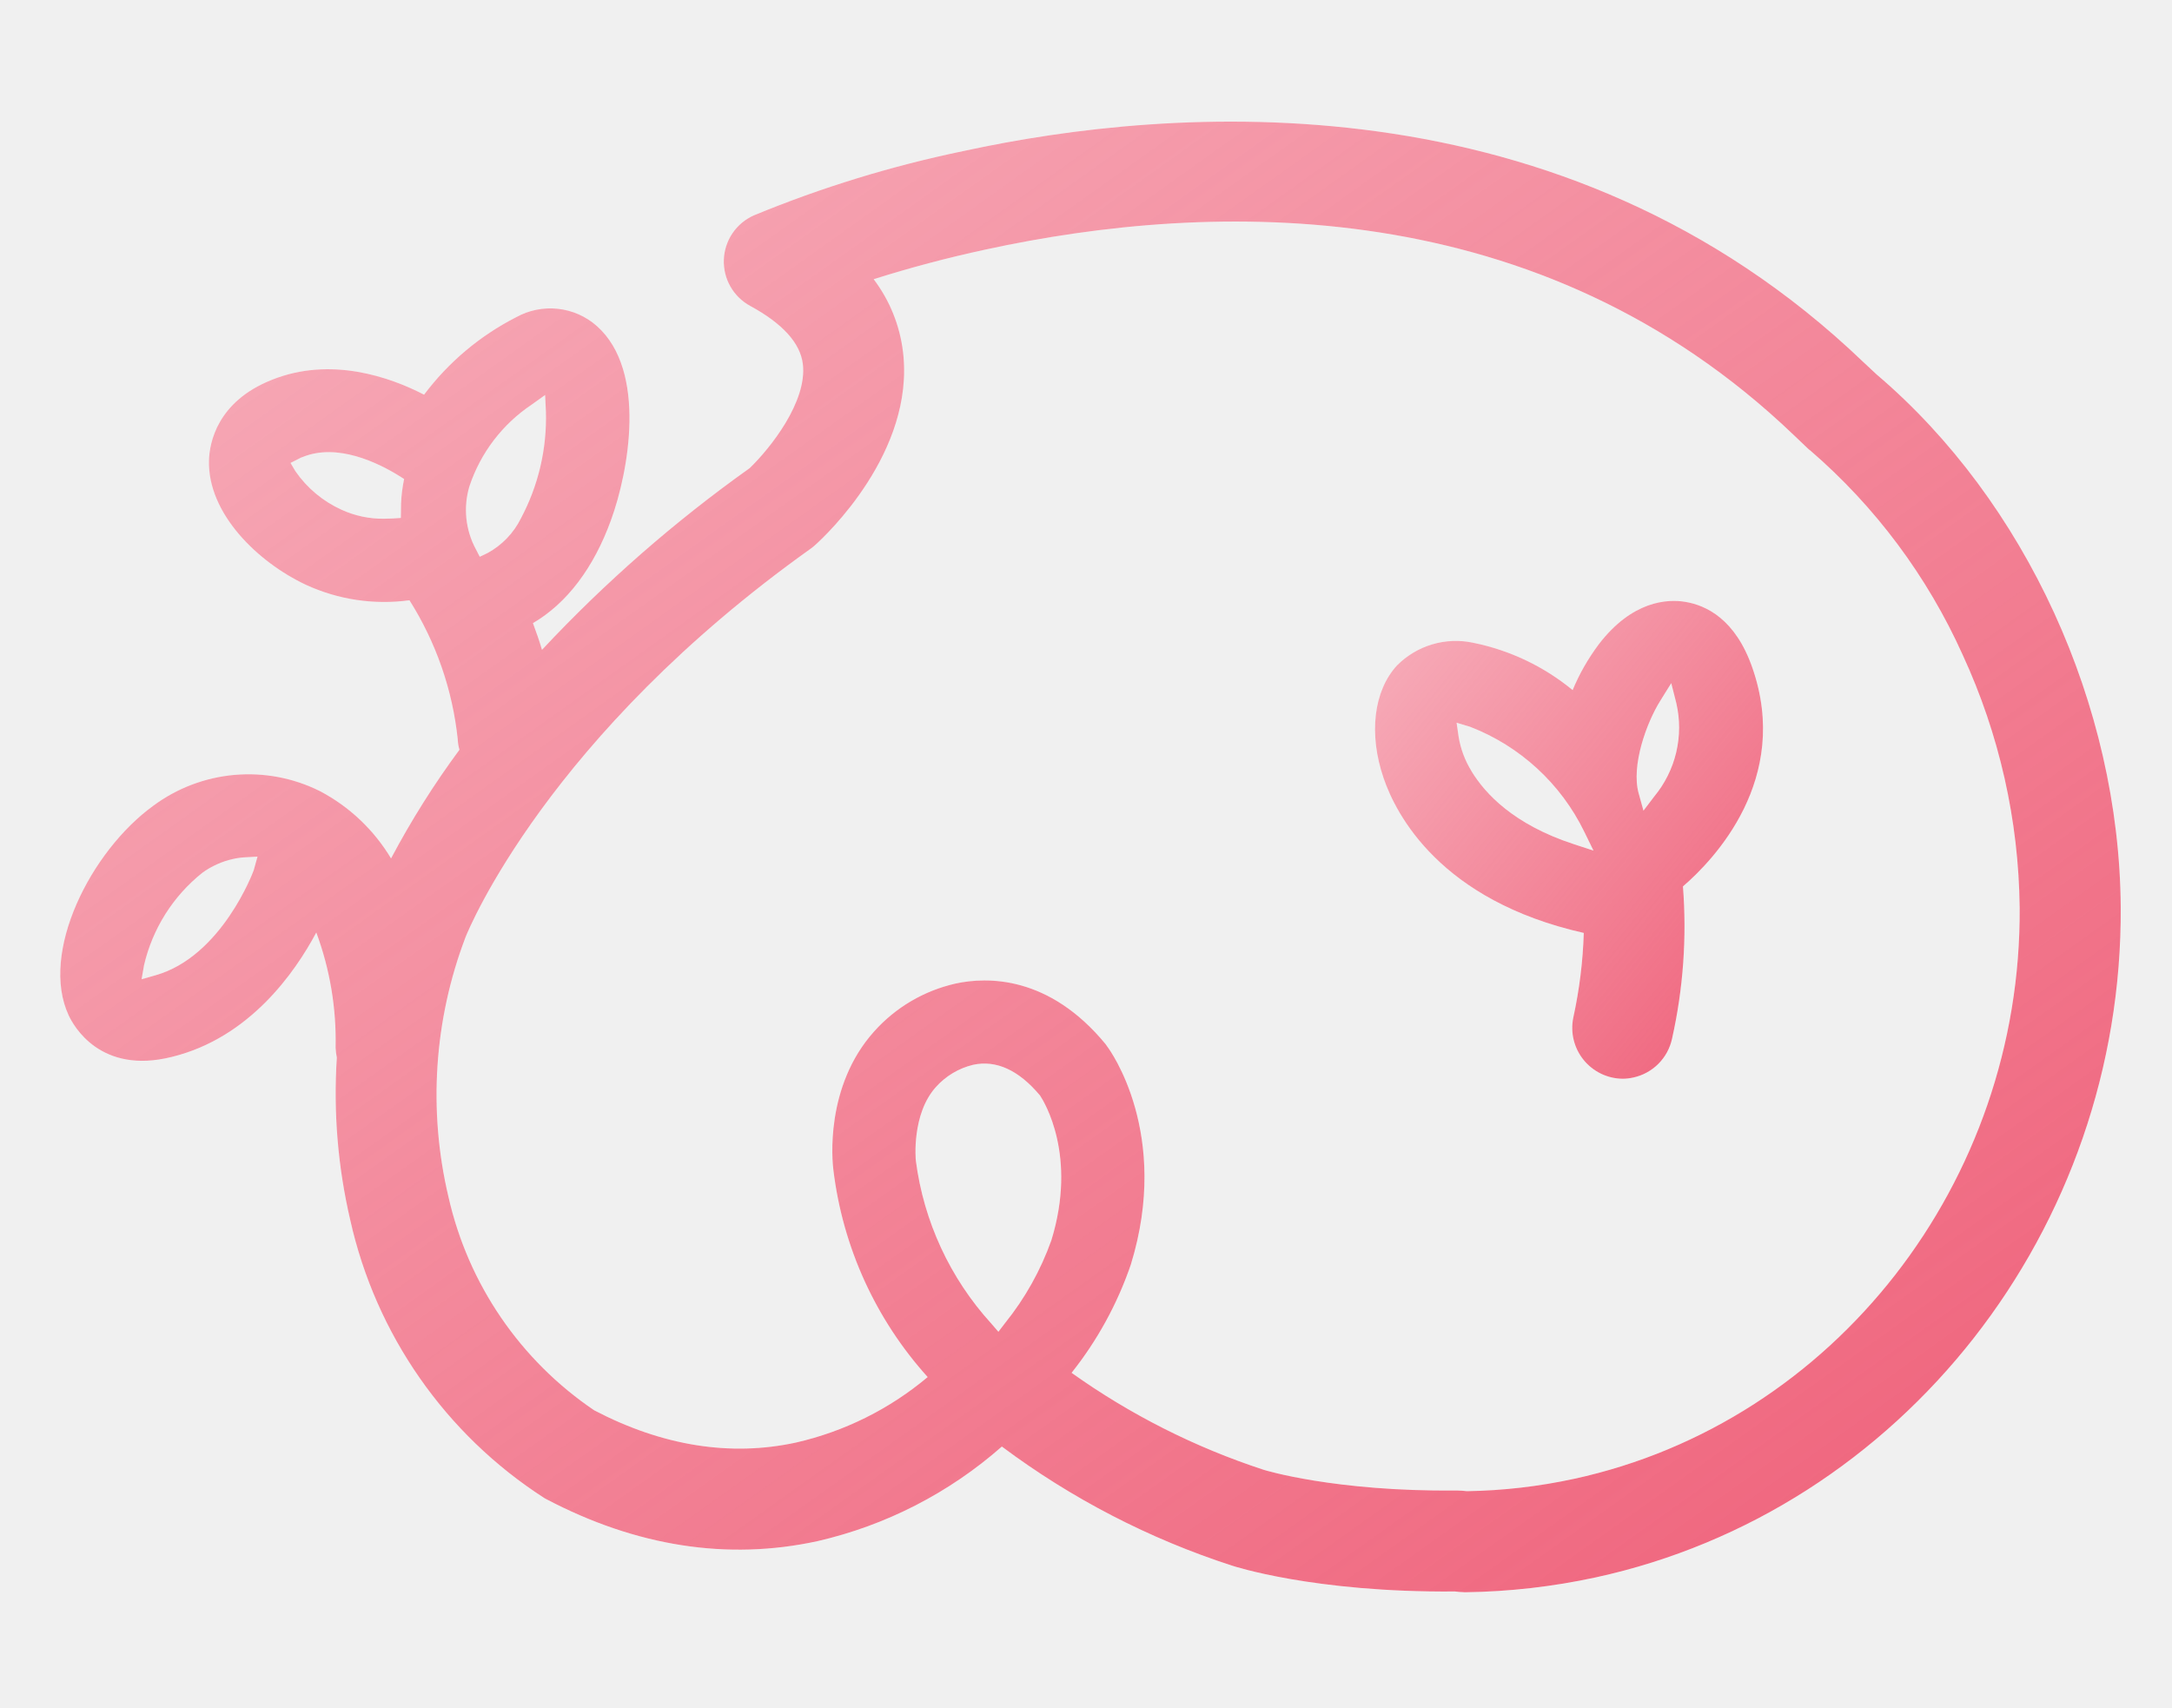
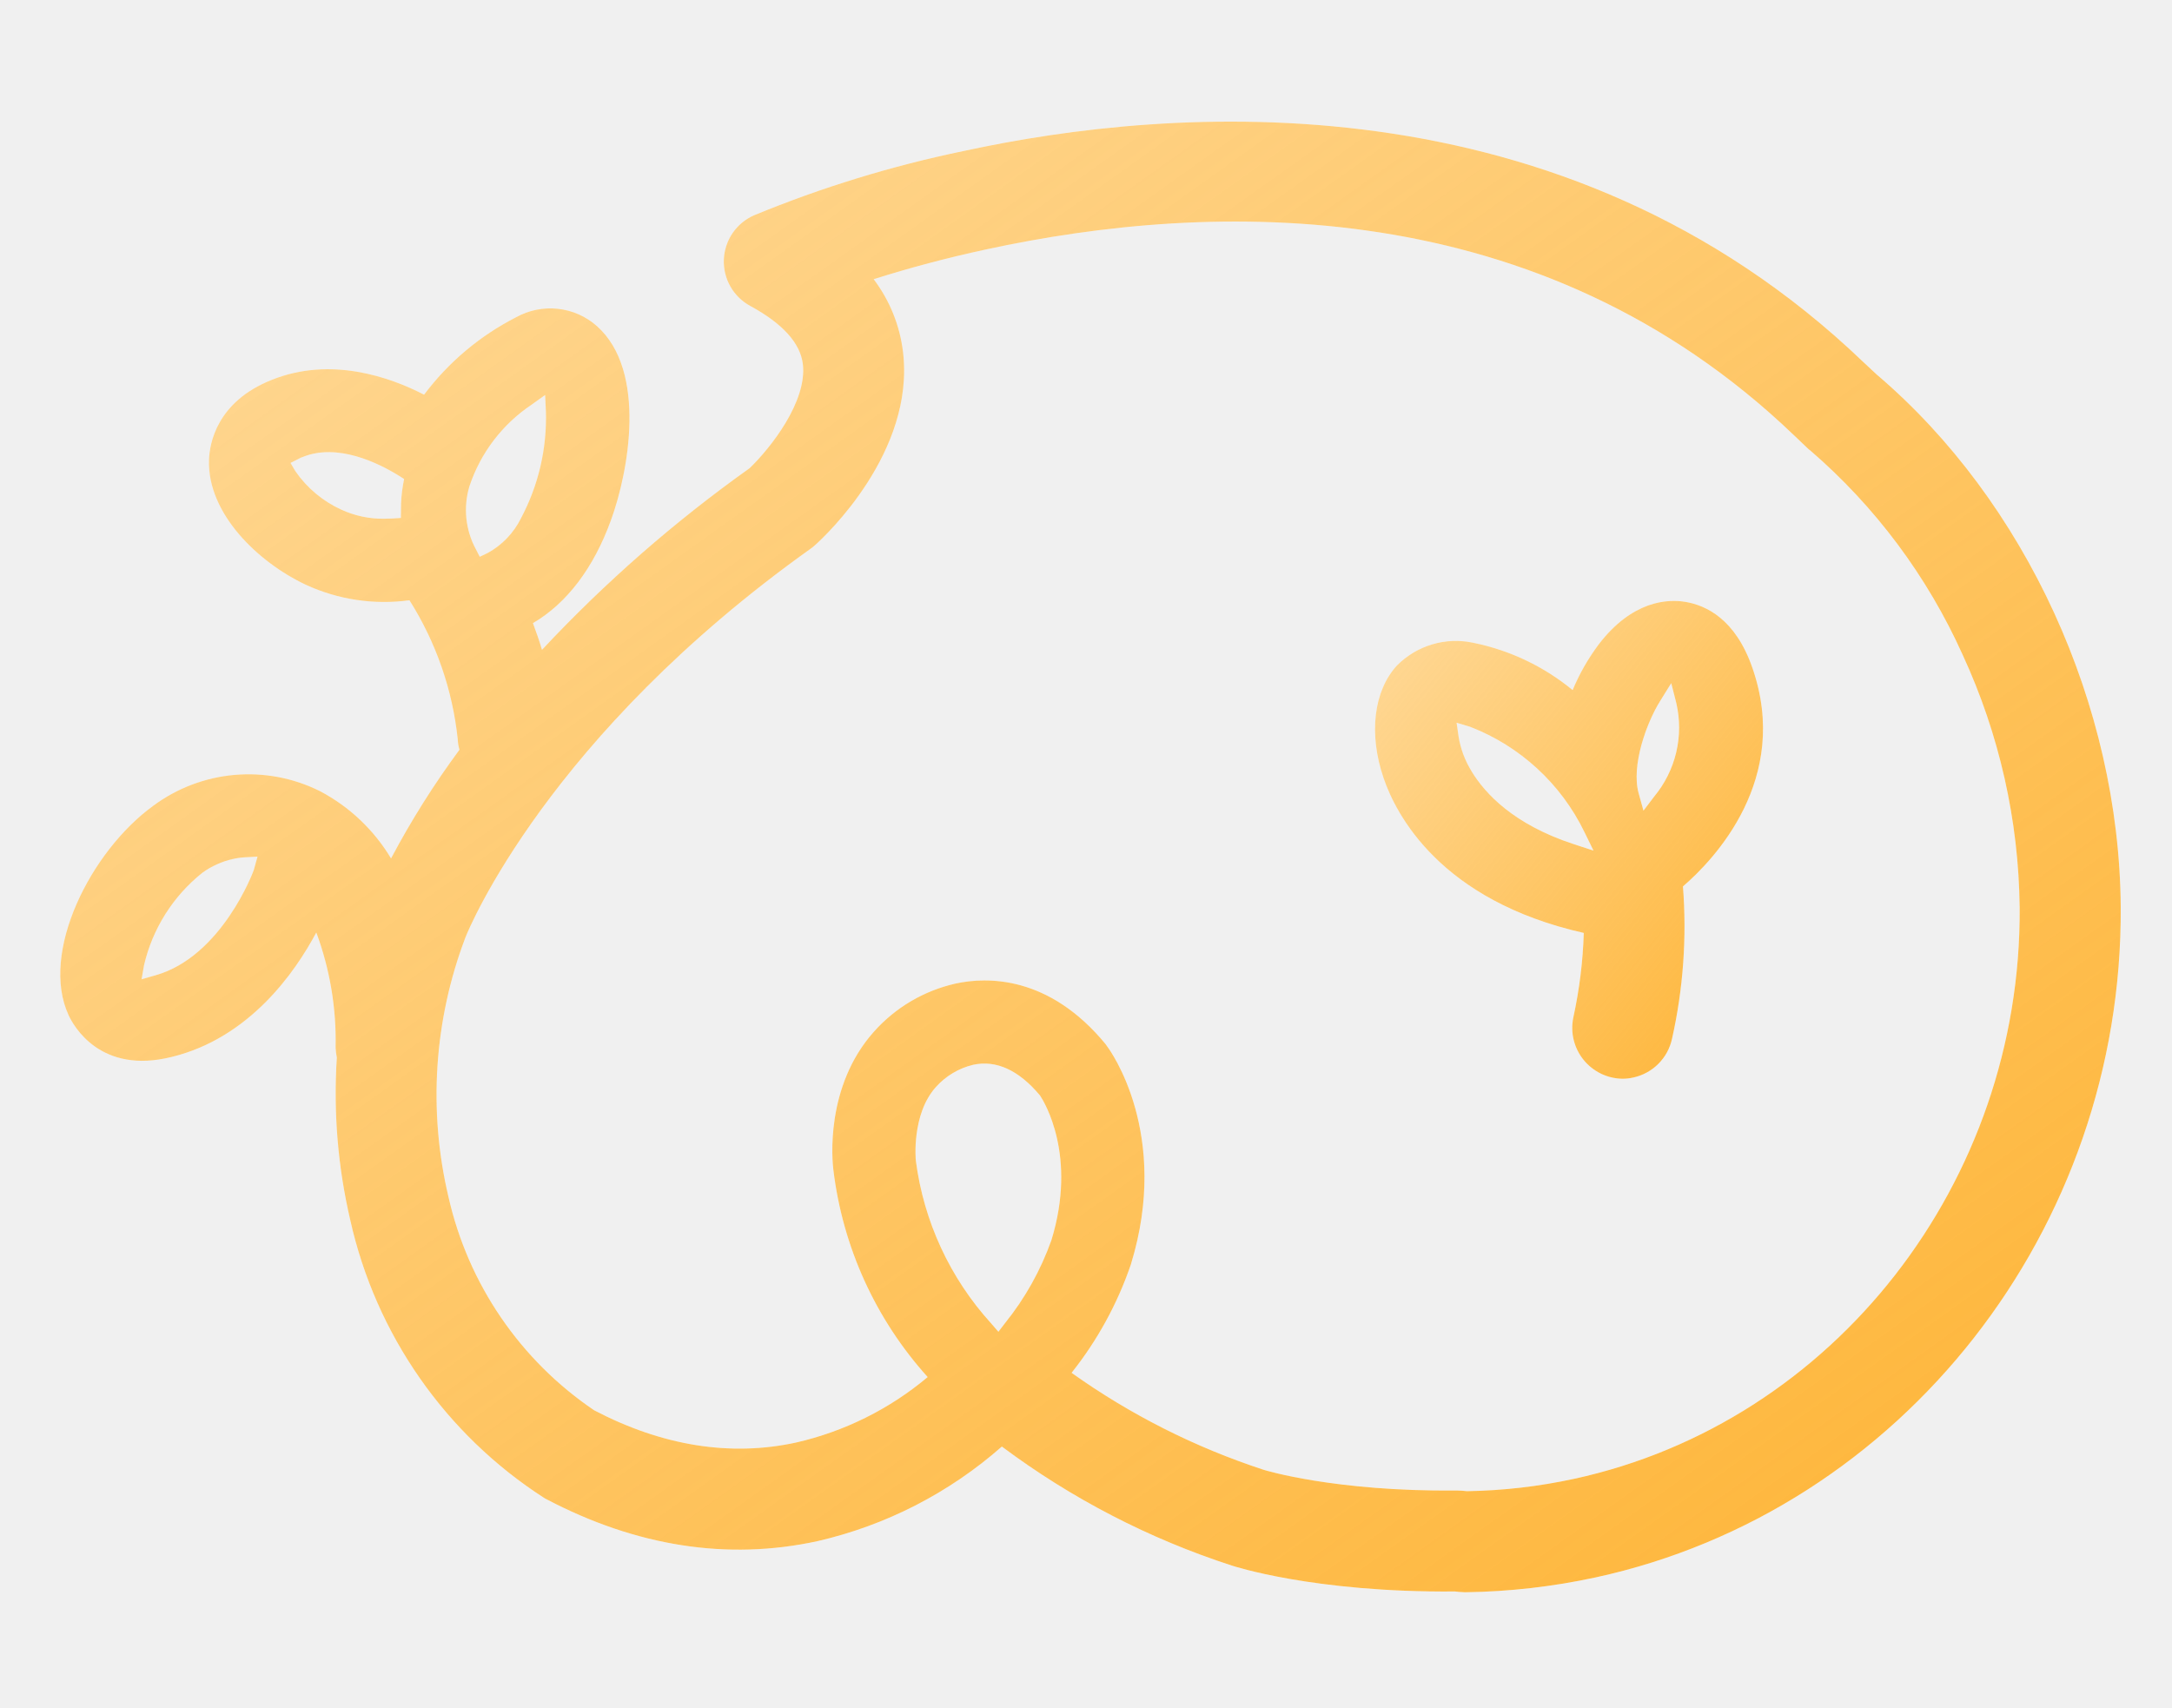
<svg xmlns="http://www.w3.org/2000/svg" width="229" height="180" viewBox="0 0 229 180" fill="none">
  <path d="M197.847 39.471L196.436 38.154C164.712 7.771 123.402 11.182 101.594 15.922C94.027 17.487 86.623 19.759 79.481 22.709C78.571 23.112 77.792 23.762 77.232 24.586C76.673 25.409 76.356 26.373 76.316 27.368C76.277 28.362 76.518 29.348 77.01 30.213C77.503 31.078 78.229 31.787 79.105 32.261C82.504 34.107 84.374 36.166 84.645 38.377C85.127 42.329 81.222 47.258 79.034 49.363C71.115 54.997 63.781 61.413 57.144 68.513C56.862 67.56 56.532 66.619 56.191 65.701C59.755 63.619 62.602 59.879 64.425 54.821C66.248 49.834 68.271 39.13 62.931 34.378C61.783 33.36 60.346 32.724 58.821 32.558C57.296 32.392 55.756 32.703 54.415 33.449C50.602 35.397 47.283 38.188 44.711 41.612C41.135 39.765 34.878 37.542 28.632 40.059C22.856 42.364 22.092 46.74 22.033 48.505C21.857 54.151 27.197 59.279 32.243 61.655C35.655 63.23 39.446 63.797 43.17 63.29C45.974 67.727 47.717 72.75 48.263 77.97C48.278 78.336 48.337 78.7 48.44 79.052C45.755 82.686 43.345 86.516 41.229 90.508C39.425 87.495 36.824 85.036 33.713 83.404C30.932 82.019 27.822 81.431 24.727 81.703C21.632 81.975 18.673 83.097 16.175 84.945C9.529 89.756 4.178 100.46 7.236 107.046C7.73 108.117 10.553 113.339 18.128 111.434C26.291 109.434 31.102 102.541 33.348 98.319C34.786 102.201 35.476 106.319 35.383 110.458C35.399 110.809 35.442 111.16 35.513 111.505C35.142 117.248 35.618 123.014 36.924 128.619C39.618 140.705 46.967 151.241 57.379 157.943L57.544 158.037C67.072 163.06 76.717 164.553 86.186 162.495C93.395 160.839 100.078 157.411 105.629 152.52C112.97 158.006 121.165 162.247 129.883 165.071C129.966 165.094 138.458 167.929 153.408 167.8L153.843 167.847C153.985 167.859 154.126 167.87 154.267 167.87L154.479 167.882C159.103 167.82 163.709 167.296 168.229 166.318C200.529 159.296 223.819 129.572 223.595 95.625C223.442 74.37 213.585 52.857 197.847 39.471ZM42.488 51.139C42.341 51.998 42.27 52.868 42.276 53.739L42.264 54.609L41.394 54.668C41.088 54.68 40.794 54.692 40.5 54.692C38.946 54.713 37.407 54.388 35.995 53.739C34.036 52.848 32.357 51.441 31.137 49.669L30.631 48.81L31.514 48.364C31.646 48.283 31.788 48.22 31.937 48.175C35.583 46.705 39.841 48.787 42.065 50.163L42.606 50.504L42.488 51.139ZM26.75 91.755C26.726 91.838 23.397 100.859 16.375 102.836L14.928 103.247L15.187 101.765C16.08 97.927 18.239 94.5 21.316 92.038C22.288 91.326 23.397 90.826 24.574 90.567C24.991 90.472 25.416 90.413 25.844 90.391L27.15 90.32L26.75 91.755ZM49.487 51.292C50.656 47.763 52.97 44.724 56.062 42.659L57.473 41.647L57.556 43.376C57.674 47.292 56.77 51.172 54.933 54.633C54.164 56.198 52.926 57.485 51.392 58.315L50.581 58.703L50.169 57.903C49.077 55.876 48.831 53.499 49.487 51.292ZM110.852 130.76C109.725 133.931 108.07 136.89 105.958 139.511L105.264 140.417L104.511 139.546C100.164 134.772 97.388 128.777 96.56 122.373C96.548 122.314 96.09 117.48 98.677 114.61C99.716 113.451 101.082 112.634 102.594 112.269C105.029 111.74 107.405 112.822 109.652 115.504C110.122 116.21 113.58 121.879 110.852 130.76ZM165.971 155.92C162.251 156.728 158.461 157.165 154.655 157.225L154.185 157.178C154.02 157.167 153.832 157.155 153.655 157.155H153.596C140.669 157.284 133.294 154.99 133.224 154.967C125.998 152.604 119.172 149.157 112.981 144.745C115.7 141.327 117.812 137.468 119.226 133.336C123.473 119.55 117.003 110.681 116.756 110.364L116.568 110.093C110.593 102.836 104.076 102.977 100.736 103.706C97.422 104.456 94.425 106.219 92.161 108.752C86.938 114.575 87.75 122.491 87.868 123.373C88.854 131.496 92.325 139.117 97.807 145.192C93.794 148.562 89.036 150.929 83.927 152.097C76.999 153.602 69.824 152.45 62.649 148.698C54.855 143.427 49.361 135.385 47.287 126.208C45.125 117.098 45.752 107.549 49.087 98.801C49.428 97.942 57.791 77.57 85.515 57.821C85.68 57.7 85.837 57.571 85.986 57.432C87.068 56.456 96.478 47.634 95.207 37.107C94.875 34.321 93.807 31.674 92.114 29.438C95.901 28.238 99.842 27.191 103.865 26.321C127.966 21.086 162.324 20.216 189.107 45.858L190.637 47.316L190.742 47.411C190.801 47.446 190.848 47.493 190.872 47.505C197.731 53.427 203.211 60.778 206.928 69.042C210.792 77.406 212.841 86.494 212.938 95.707C213.138 124.631 193.389 149.956 165.971 155.92Z" fill="white" />
  <path d="M197.847 39.471L196.436 38.154C164.712 7.771 123.402 11.182 101.594 15.922C94.027 17.487 86.623 19.759 79.481 22.709C78.571 23.112 77.792 23.762 77.232 24.586C76.673 25.409 76.356 26.373 76.316 27.368C76.277 28.362 76.518 29.348 77.01 30.213C77.503 31.078 78.229 31.787 79.105 32.261C82.504 34.107 84.374 36.166 84.645 38.377C85.127 42.329 81.222 47.258 79.034 49.363C71.115 54.997 63.781 61.413 57.144 68.513C56.862 67.56 56.532 66.619 56.191 65.701C59.755 63.619 62.602 59.879 64.425 54.821C66.248 49.834 68.271 39.13 62.931 34.378C61.783 33.36 60.346 32.724 58.821 32.558C57.296 32.392 55.756 32.703 54.415 33.449C50.602 35.397 47.283 38.188 44.711 41.612C41.135 39.765 34.878 37.542 28.632 40.059C22.856 42.364 22.092 46.74 22.033 48.505C21.857 54.151 27.197 59.279 32.243 61.655C35.655 63.23 39.446 63.797 43.17 63.29C45.974 67.727 47.717 72.75 48.263 77.97C48.278 78.336 48.337 78.7 48.44 79.052C45.755 82.686 43.345 86.516 41.229 90.508C39.425 87.495 36.824 85.036 33.713 83.404C30.932 82.019 27.822 81.431 24.727 81.703C21.632 81.975 18.673 83.097 16.175 84.945C9.529 89.756 4.178 100.46 7.236 107.046C7.73 108.117 10.553 113.339 18.128 111.434C26.291 109.434 31.102 102.541 33.348 98.319C34.786 102.201 35.476 106.319 35.383 110.458C35.399 110.809 35.442 111.16 35.513 111.505C35.142 117.248 35.618 123.014 36.924 128.619C39.618 140.705 46.967 151.241 57.379 157.943L57.544 158.037C67.072 163.06 76.717 164.553 86.186 162.495C93.395 160.839 100.078 157.411 105.629 152.52C112.97 158.006 121.165 162.247 129.883 165.071C129.966 165.094 138.458 167.929 153.408 167.8L153.843 167.847C153.985 167.859 154.126 167.87 154.267 167.87L154.479 167.882C159.103 167.82 163.709 167.296 168.229 166.318C200.529 159.296 223.819 129.572 223.595 95.625C223.442 74.37 213.585 52.857 197.847 39.471ZM42.488 51.139C42.341 51.998 42.27 52.868 42.276 53.739L42.264 54.609L41.394 54.668C41.088 54.68 40.794 54.692 40.5 54.692C38.946 54.713 37.407 54.388 35.995 53.739C34.036 52.848 32.357 51.441 31.137 49.669L30.631 48.81L31.514 48.364C31.646 48.283 31.788 48.22 31.937 48.175C35.583 46.705 39.841 48.787 42.065 50.163L42.606 50.504L42.488 51.139ZM26.75 91.755C26.726 91.838 23.397 100.859 16.375 102.836L14.928 103.247L15.187 101.765C16.08 97.927 18.239 94.5 21.316 92.038C22.288 91.326 23.397 90.826 24.574 90.567C24.991 90.472 25.416 90.413 25.844 90.391L27.15 90.32L26.75 91.755ZM49.487 51.292C50.656 47.763 52.97 44.724 56.062 42.659L57.473 41.647L57.556 43.376C57.674 47.292 56.77 51.172 54.933 54.633C54.164 56.198 52.926 57.485 51.392 58.315L50.581 58.703L50.169 57.903C49.077 55.876 48.831 53.499 49.487 51.292ZM110.852 130.76C109.725 133.931 108.07 136.89 105.958 139.511L105.264 140.417L104.511 139.546C100.164 134.772 97.388 128.777 96.56 122.373C96.548 122.314 96.09 117.48 98.677 114.61C99.716 113.451 101.082 112.634 102.594 112.269C105.029 111.74 107.405 112.822 109.652 115.504C110.122 116.21 113.58 121.879 110.852 130.76ZM165.971 155.92C162.251 156.728 158.461 157.165 154.655 157.225L154.185 157.178C154.02 157.167 153.832 157.155 153.655 157.155H153.596C140.669 157.284 133.294 154.99 133.224 154.967C125.998 152.604 119.172 149.157 112.981 144.745C115.7 141.327 117.812 137.468 119.226 133.336C123.473 119.55 117.003 110.681 116.756 110.364L116.568 110.093C110.593 102.836 104.076 102.977 100.736 103.706C97.422 104.456 94.425 106.219 92.161 108.752C86.938 114.575 87.75 122.491 87.868 123.373C88.854 131.496 92.325 139.117 97.807 145.192C93.794 148.562 89.036 150.929 83.927 152.097C76.999 153.602 69.824 152.45 62.649 148.698C54.855 143.427 49.361 135.385 47.287 126.208C45.125 117.098 45.752 107.549 49.087 98.801C49.428 97.942 57.791 77.57 85.515 57.821C85.68 57.7 85.837 57.571 85.986 57.432C87.068 56.456 96.478 47.634 95.207 37.107C94.875 34.321 93.807 31.674 92.114 29.438C95.901 28.238 99.842 27.191 103.865 26.321C127.966 21.086 162.324 20.216 189.107 45.858L190.637 47.316L190.742 47.411C190.801 47.446 190.848 47.493 190.872 47.505C197.731 53.427 203.211 60.778 206.928 69.042C210.792 77.406 212.841 86.494 212.938 95.707C213.138 124.631 193.389 149.956 165.971 155.92Z" fill="url(#paint0_linear_1630_15474)" />
  <path d="M184.744 70.371C182.979 65.313 179.921 63.819 177.663 63.455C175.781 63.149 172.087 63.337 168.57 67.924C167.451 69.415 166.523 71.039 165.806 72.759C162.774 70.263 159.175 68.551 155.326 67.772C153.894 67.464 152.407 67.522 151.004 67.939C149.6 68.356 148.323 69.12 147.292 70.159C144.822 72.841 144.281 77.393 145.88 82.051C147.174 85.85 151.82 94.955 166.982 98.366C166.89 101.369 166.519 104.358 165.877 107.293C165.717 108.07 165.731 108.872 165.918 109.642C166.105 110.412 166.46 111.131 166.959 111.748C167.457 112.364 168.086 112.862 168.8 113.207C169.513 113.551 170.295 113.733 171.087 113.739C171.463 113.738 171.838 113.694 172.205 113.61C173.205 113.393 174.122 112.893 174.845 112.169C175.569 111.445 176.069 110.529 176.286 109.528C177.469 104.26 177.857 98.844 177.439 93.461C180.674 90.673 188.872 82.157 184.744 70.371ZM175.04 73.9L176.204 72.03L176.745 74.159C177.135 75.86 177.129 77.629 176.728 79.328C176.326 81.026 175.539 82.61 174.428 83.957L173.275 85.474L172.769 83.651C171.958 80.722 173.604 76.194 175.04 73.9V73.9ZM153.785 77.676L153.573 76.205L154.996 76.629C160.258 78.665 164.556 82.615 167.029 87.686L168.006 89.685L165.888 88.991C159.607 86.933 156.584 83.686 155.149 81.322V81.31C154.459 80.2 153.996 78.965 153.785 77.676V77.676Z" fill="white" />
  <path d="M184.744 70.371C182.979 65.313 179.921 63.819 177.663 63.455C175.781 63.149 172.087 63.337 168.57 67.924C167.451 69.415 166.523 71.039 165.806 72.759C162.774 70.263 159.175 68.551 155.326 67.772C153.894 67.464 152.407 67.522 151.004 67.939C149.6 68.356 148.323 69.12 147.292 70.159C144.822 72.841 144.281 77.393 145.88 82.051C147.174 85.85 151.82 94.955 166.982 98.366C166.89 101.369 166.519 104.358 165.877 107.293C165.717 108.07 165.731 108.872 165.918 109.642C166.105 110.412 166.46 111.131 166.959 111.748C167.457 112.364 168.086 112.862 168.8 113.207C169.513 113.551 170.295 113.733 171.087 113.739C171.463 113.738 171.838 113.694 172.205 113.61C173.205 113.393 174.122 112.893 174.845 112.169C175.569 111.445 176.069 110.529 176.286 109.528C177.469 104.26 177.857 98.844 177.439 93.461C180.674 90.673 188.872 82.157 184.744 70.371ZM175.04 73.9L176.204 72.03L176.745 74.159C177.135 75.86 177.129 77.629 176.728 79.328C176.326 81.026 175.539 82.61 174.428 83.957L173.275 85.474L172.769 83.651C171.958 80.722 173.604 76.194 175.04 73.9V73.9ZM153.785 77.676L153.573 76.205L154.996 76.629C160.258 78.665 164.556 82.615 167.029 87.686L168.006 89.685L165.888 88.991C159.607 86.933 156.584 83.686 155.149 81.322V81.31C154.459 80.2 153.996 78.965 153.785 77.676V77.676Z" fill="url(#paint1_linear_1630_15474)" />
  <defs>
    <linearGradient id="paint0_linear_1630_15474" x1="6.353" y1="12.824" x2="152.994" y2="218.275" gradientUnits="userSpaceOnUse">
-       <stop stop-color="#EF6079" stop-opacity="0.5" />
-       <stop offset="1" stop-color="#EF6079" />
+       <stop stop-color="#FEB435" stop-opacity="0.5" />
+       <stop offset="1" stop-color="#FEB435" />
    </linearGradient>
    <linearGradient id="paint1_linear_1630_15474" x1="144.972" y1="63.36" x2="194.278" y2="103.398" gradientUnits="userSpaceOnUse">
-       <stop stop-color="#EF6079" stop-opacity="0.5" />
-       <stop offset="1" stop-color="#EF6079" />
+       <stop stop-color="#FEB435" stop-opacity="0.5" />
+       <stop offset="1" stop-color="#FEB435" />
    </linearGradient>
  </defs>
</svg>
